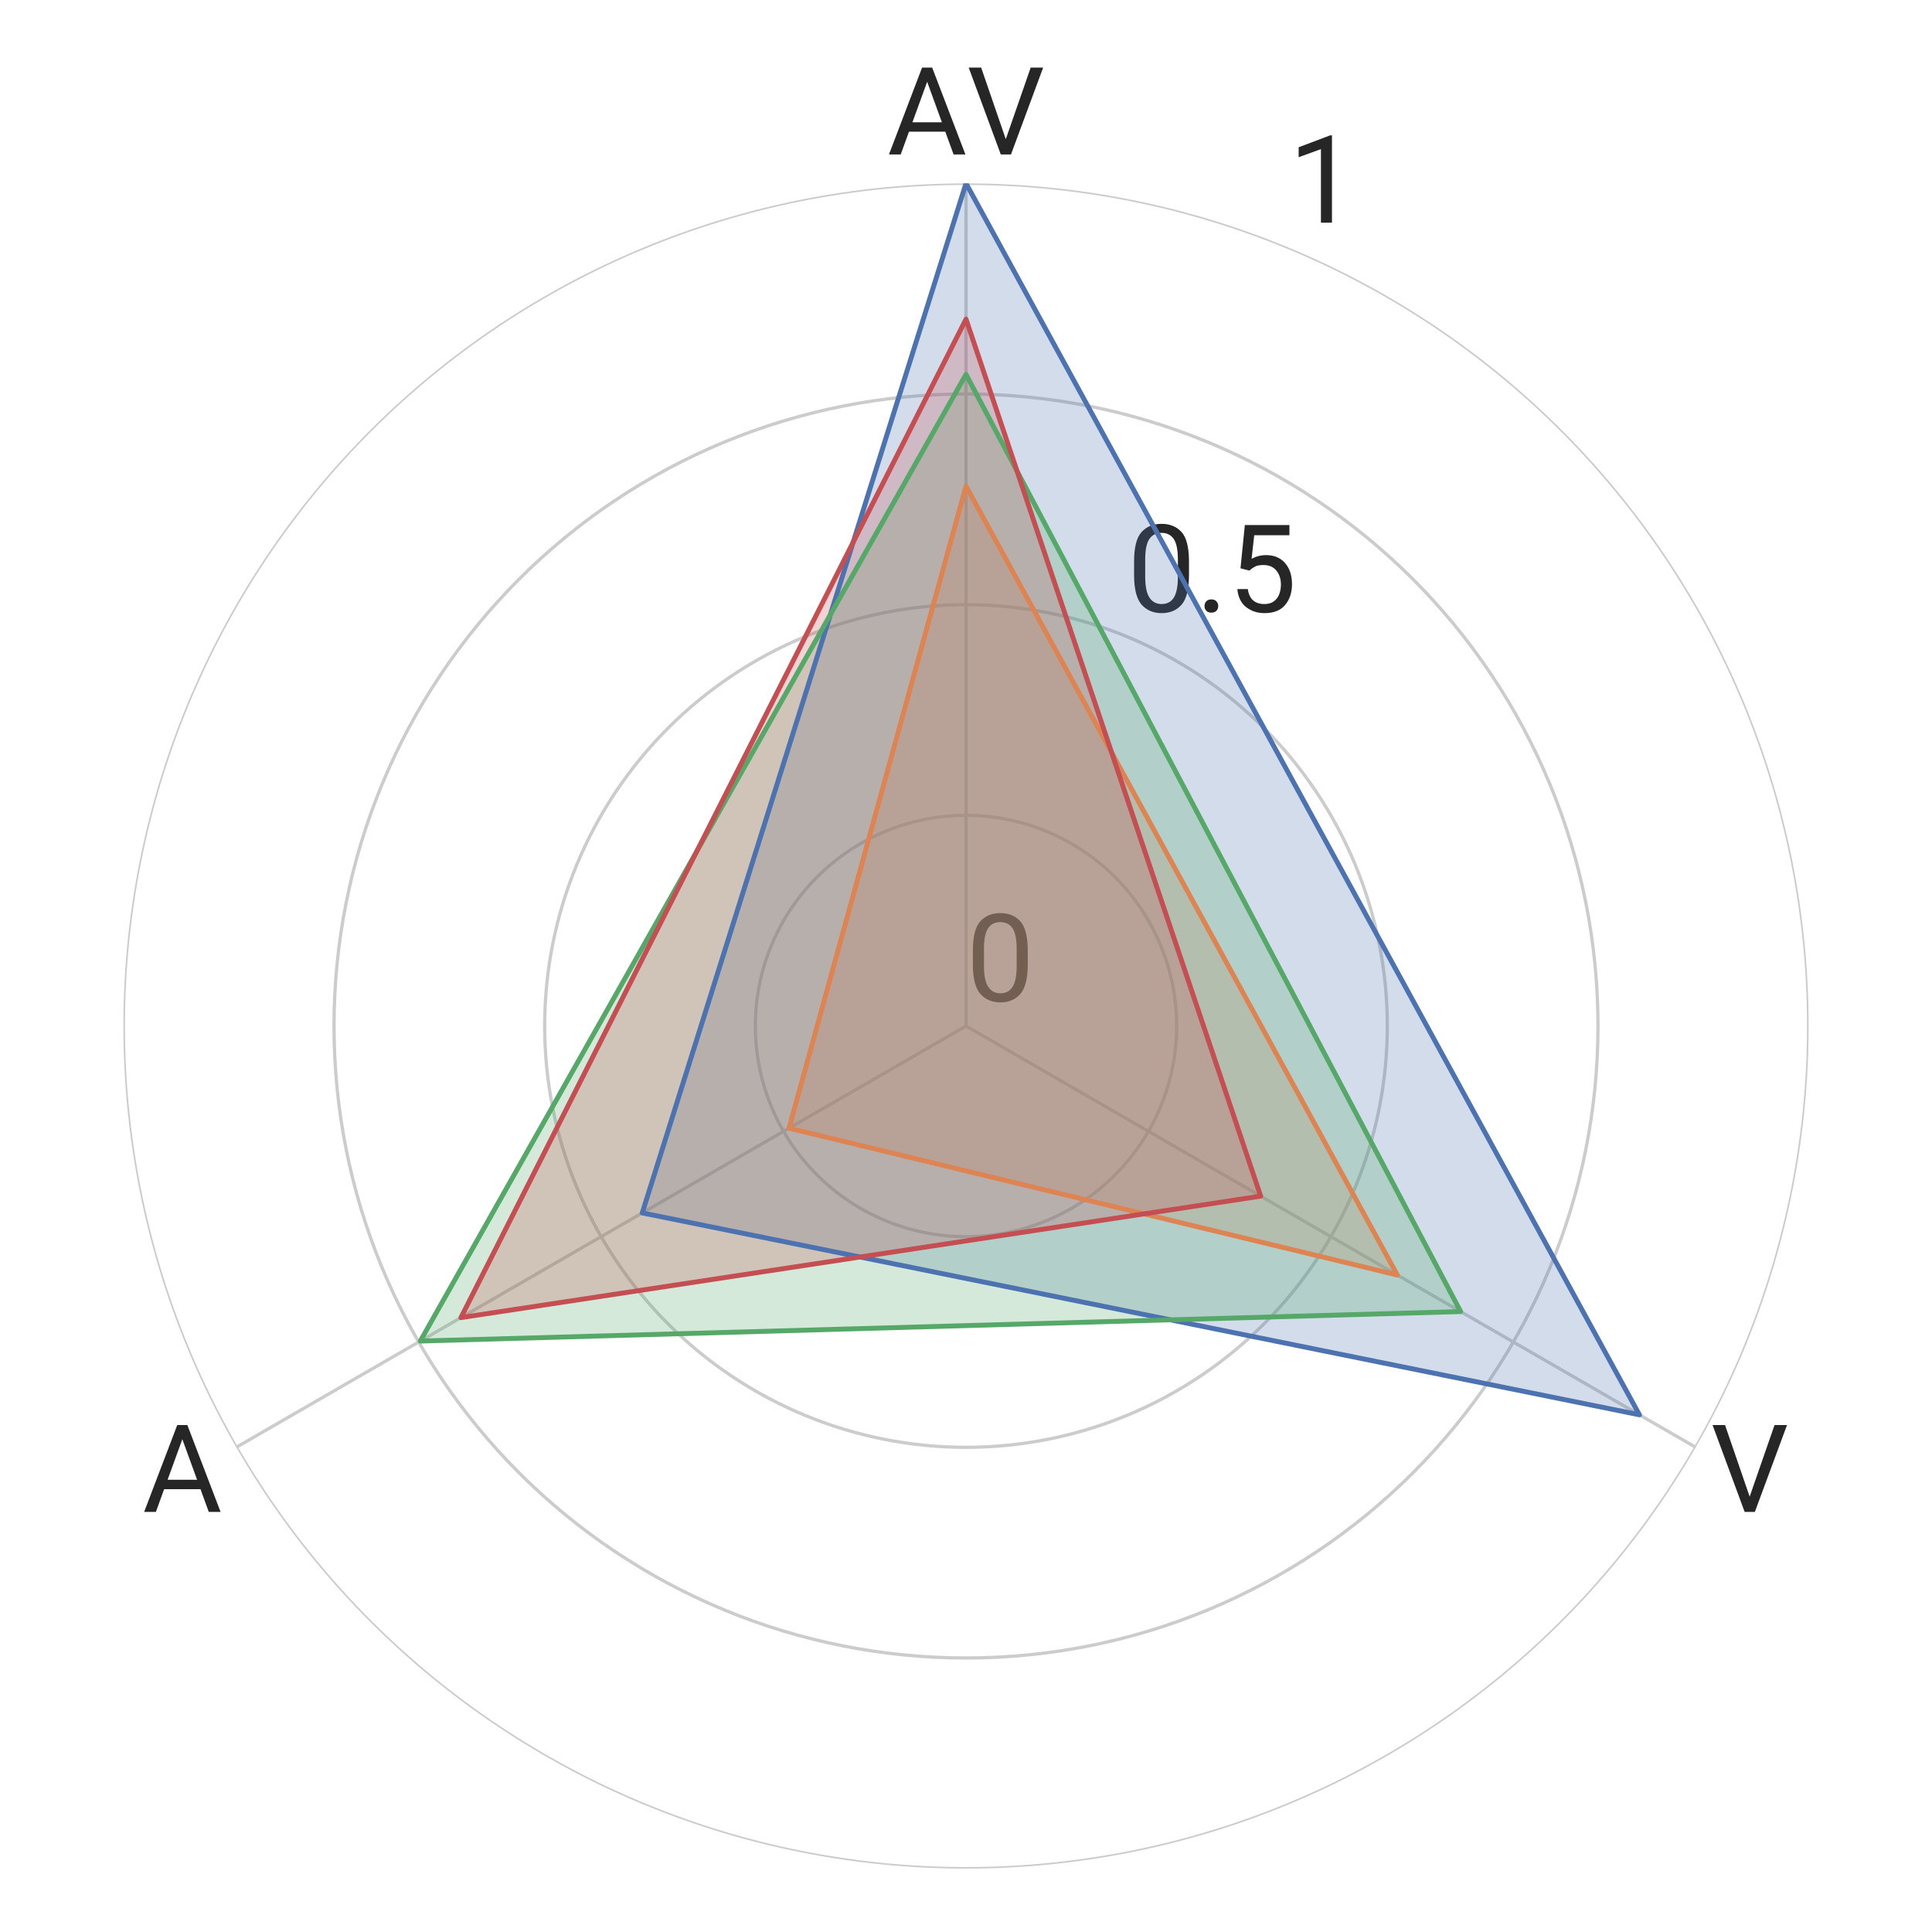
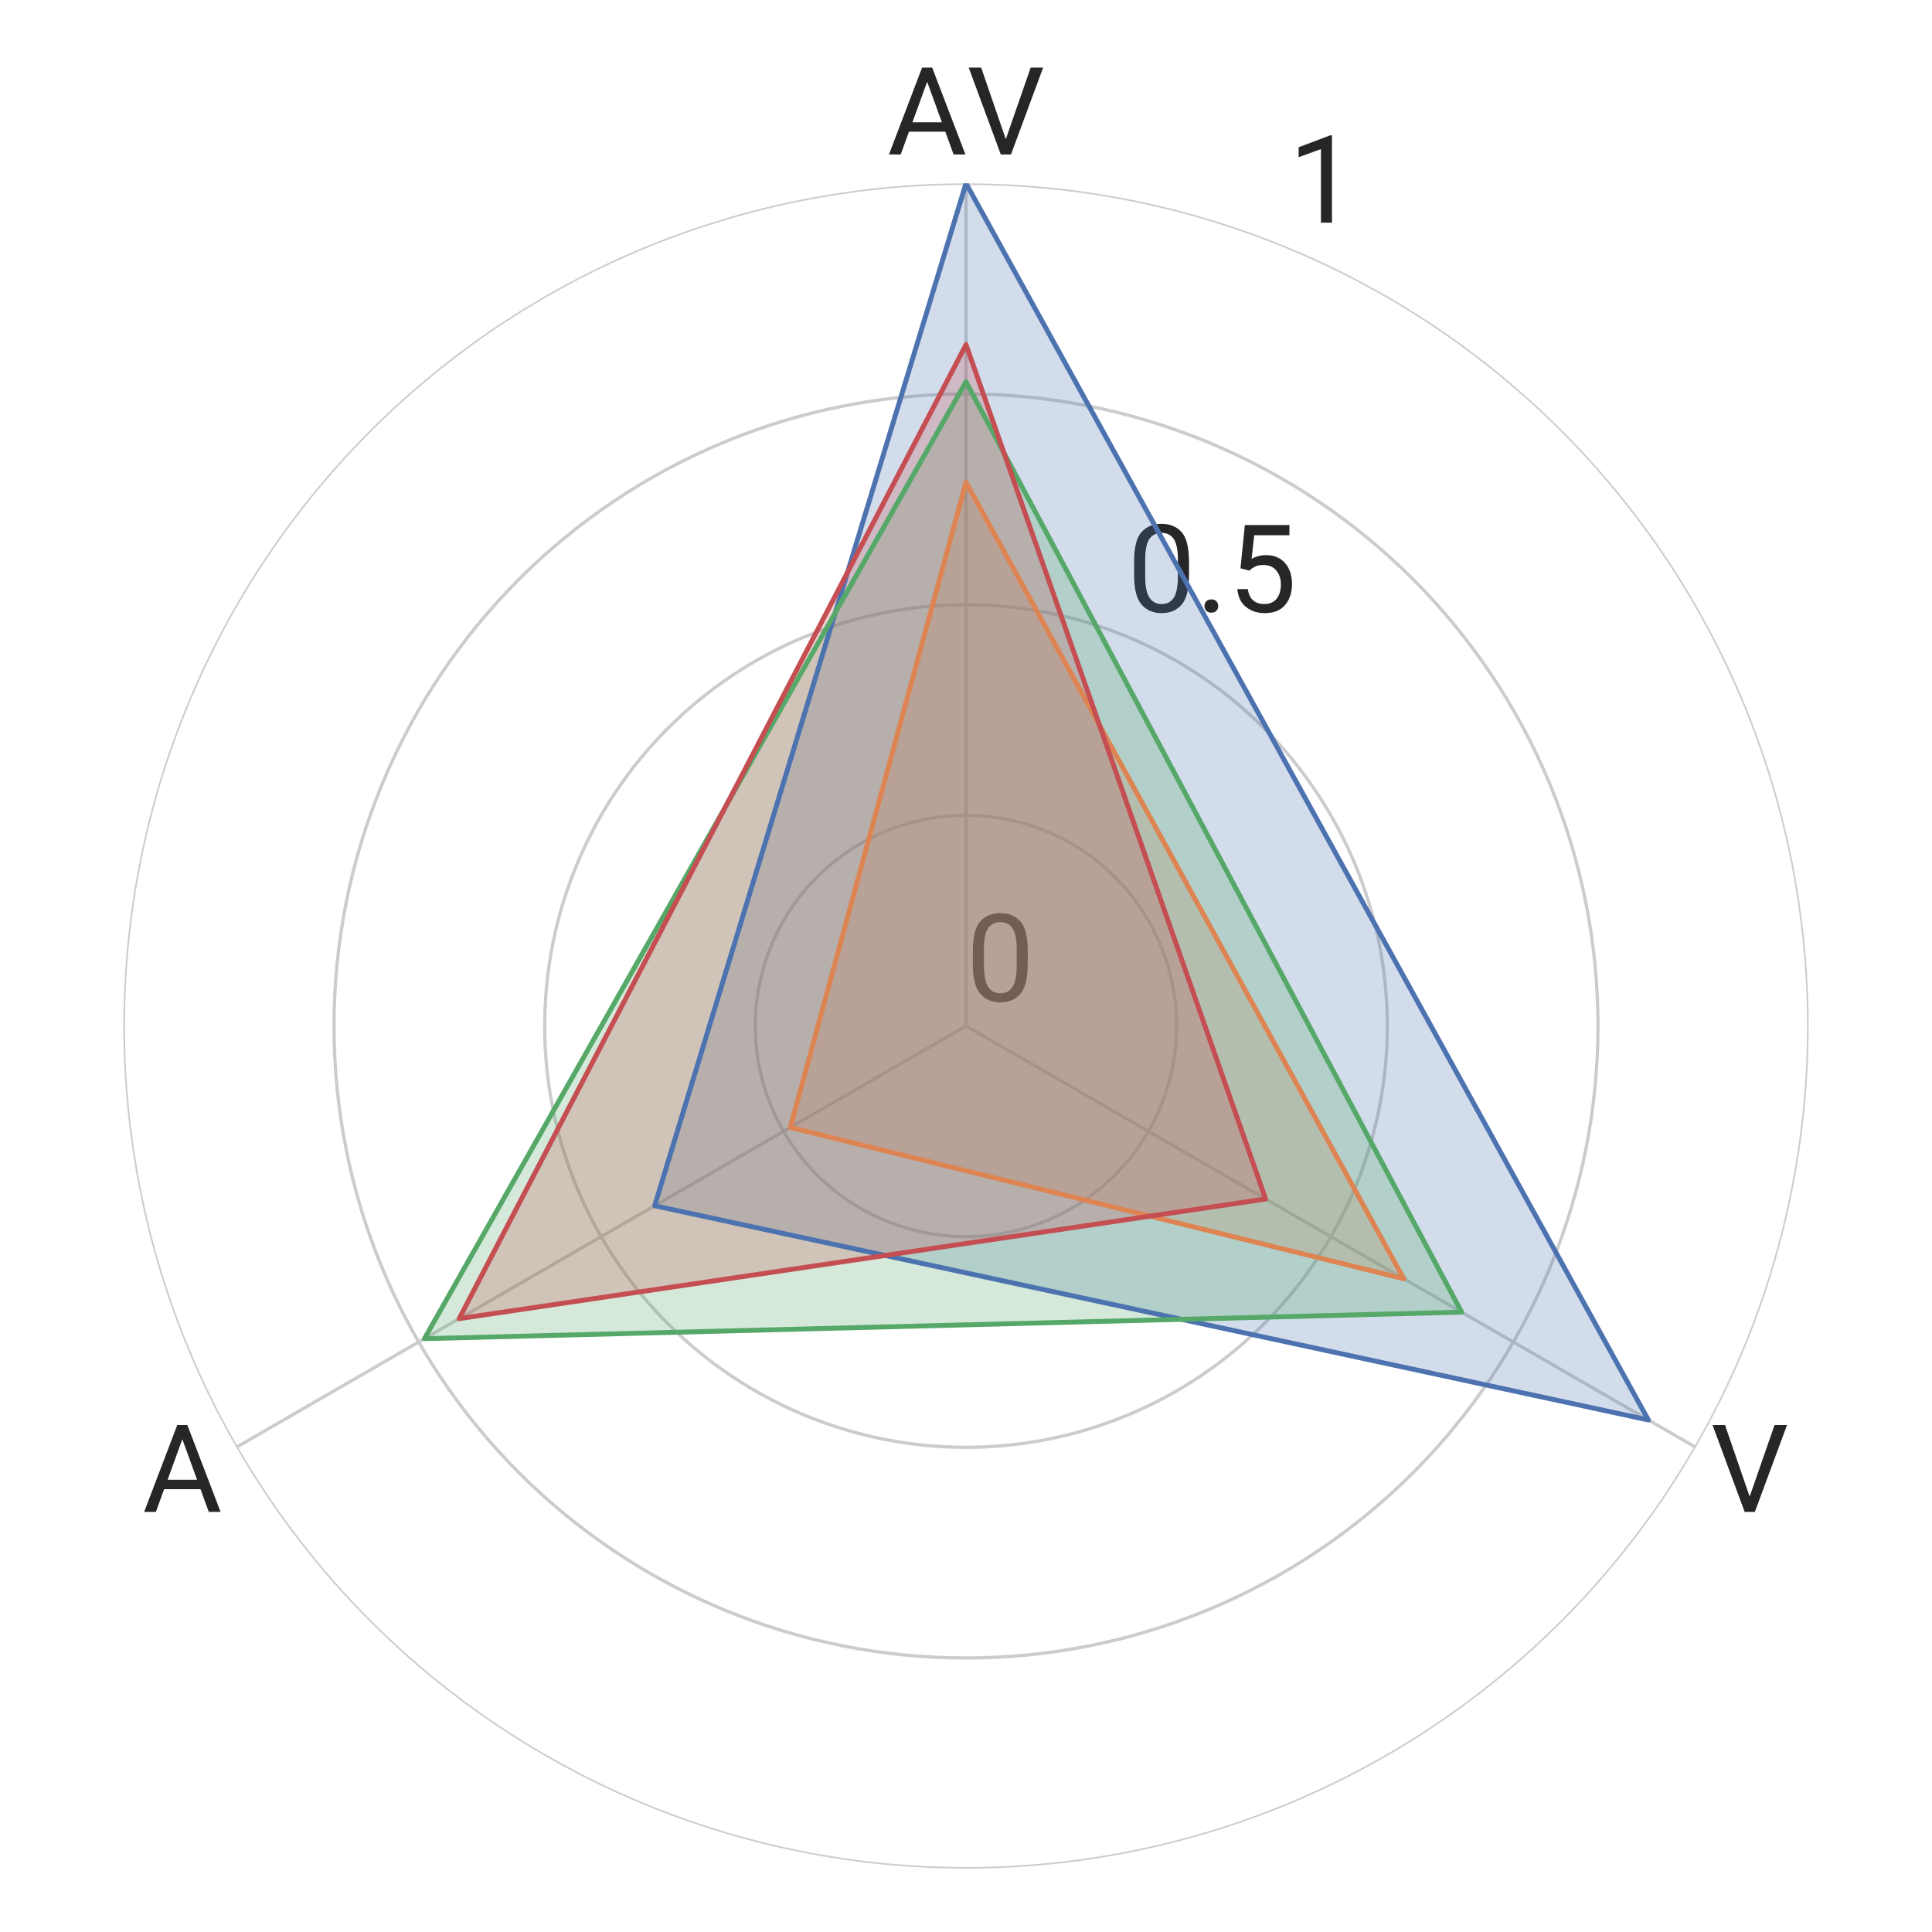
<svg xmlns="http://www.w3.org/2000/svg" xmlns:xlink="http://www.w3.org/1999/xlink" width="474.272pt" height="474.272pt" viewBox="0 0 474.272 474.272" version="1.1">
  <defs>
    <style type="text/css">*{stroke-linejoin: round; stroke-linecap: butt}</style>
  </defs>
  <g id="figure_1">
    <g id="patch_1">
      <path d="M 0 474.272  L 474.272 474.272  L 474.272 0  L 0 0  z " style="fill: #ffffff" />
    </g>
    <g id="axes_1">
      <g id="patch_2">
        <path d="M 443.99 251.866  C 443.99 224.702 438.639 197.802 428.244 172.706  C 417.849 147.61 402.611 124.806 383.404 105.598  C 364.196 86.39 341.392 71.153 316.296 60.758  C 291.199 50.363 264.3 45.012 237.136 45.012  C 209.972 45.012 183.072 50.363 157.976 60.758  C 132.88 71.153 110.076 86.39 90.868 105.598  C 71.66 124.806 56.423 147.61 46.028 172.706  C 35.633 197.802 30.282 224.702 30.282 251.866  C 30.282 279.03 35.633 305.929 46.028 331.026  C 56.423 356.122 71.66 378.926 90.868 398.134  C 110.076 417.341 132.88 432.579 157.976 442.974  C 183.072 453.369 209.972 458.72 237.136 458.72  C 264.3 458.72 291.199 453.369 316.296 442.974  C 341.392 432.579 364.196 417.341 383.404 398.134  C 402.611 378.926 417.849 356.122 428.244 331.026  C 438.639 305.929 443.99 279.03 443.99 251.866  M 237.136 251.866  C 237.136 251.866 237.136 251.866 237.136 251.866  C 237.136 251.866 237.136 251.866 237.136 251.866  C 237.136 251.866 237.136 251.866 237.136 251.866  C 237.136 251.866 237.136 251.866 237.136 251.866  C 237.136 251.866 237.136 251.866 237.136 251.866  C 237.136 251.866 237.136 251.866 237.136 251.866  C 237.136 251.866 237.136 251.866 237.136 251.866  C 237.136 251.866 237.136 251.866 237.136 251.866  C 237.136 251.866 237.136 251.866 237.136 251.866  C 237.136 251.866 237.136 251.866 237.136 251.866  C 237.136 251.866 237.136 251.866 237.136 251.866  C 237.136 251.866 237.136 251.866 237.136 251.866  C 237.136 251.866 237.136 251.866 237.136 251.866  C 237.136 251.866 237.136 251.866 237.136 251.866  C 237.136 251.866 237.136 251.866 237.136 251.866  C 237.136 251.866 237.136 251.866 237.136 251.866  z " style="fill: #ffffff" />
      </g>
      <g id="matplotlib.axis_1">
        <g id="xtick_1">
          <g id="line2d_1">
-             <path d="M 237.136 251.866  L 237.136 45.012  " clip-path="url(#p05f97a4e17)" style="fill: none; stroke: #cccccc; stroke-width: 0.8; stroke-linecap: round" />
+             <path d="M 237.136 251.866  L 237.136 45.012  " clip-path="url(#p0ae3129096)" style="fill: none; stroke: #cccccc; stroke-width: 0.8; stroke-linecap: round" />
          </g>
          <g id="text_1">
            <g style="fill: #262626" transform="translate(217.8 37.91513) scale(0.3 -0.3)">
              <defs>
                <path id="Roboto-Regular-41" d="M 91 0  L 1825 4550  L 2353 4550  L 4094 0  L 3475 0  L 3041 1191  L 1138 1191  L 706 0  L 91 0  z M 1319 1684  L 2863 1684  L 2091 3806  L 1319 1684  z " transform="scale(0.015625)" />
                <path id="Roboto-Regular-56" d="M 3991 4550  L 2306 0  L 1772 0  L 91 4550  L 744 4550  L 2034 800  L 3338 4550  L 3991 4550  z " transform="scale(0.015625)" />
              </defs>
              <use xlink:href="#Roboto-Regular-41" />
              <use xlink:href="#Roboto-Regular-56" transform="translate(65.23438 0)" />
            </g>
          </g>
        </g>
        <g id="xtick_2">
          <g id="line2d_2">
-             <path d="M 237.136 251.866  L 416.277 355.293  " clip-path="url(#p05f97a4e17)" style="fill: none; stroke: #cccccc; stroke-width: 0.8; stroke-linecap: round" />
+             <path d="M 237.136 251.866  L 416.277 355.293  " clip-path="url(#p0ae3129096)" style="fill: none; stroke: #cccccc; stroke-width: 0.8; stroke-linecap: round" />
          </g>
          <g id="text_2">
            <g style="fill: #262626" transform="translate(419.9761 371.146) scale(0.3 -0.3)">
              <use xlink:href="#Roboto-Regular-56" />
            </g>
          </g>
        </g>
        <g id="xtick_3">
          <g id="line2d_3">
-             <path d="M 237.136 251.866  L 57.995 355.293  " clip-path="url(#p05f97a4e17)" style="fill: none; stroke: #cccccc; stroke-width: 0.8; stroke-linecap: round" />
+             <path d="M 237.136 251.866  L 57.995 355.293  " clip-path="url(#p0ae3129096)" style="fill: none; stroke: #cccccc; stroke-width: 0.8; stroke-linecap: round" />
          </g>
          <g id="text_3">
            <g style="fill: #262626" transform="translate(34.95983 371.146) scale(0.3 -0.3)">
              <use xlink:href="#Roboto-Regular-41" />
            </g>
          </g>
        </g>
      </g>
      <g id="matplotlib.axis_2">
        <g id="ytick_1">
          <g id="line2d_4">
-             <path d="M 237.136 251.866  C 237.136 251.866 237.136 251.866 237.136 251.866  C 237.136 251.866 237.136 251.866 237.136 251.866  C 237.136 251.866 237.136 251.866 237.136 251.866  C 237.136 251.866 237.136 251.866 237.136 251.866  C 237.136 251.866 237.136 251.866 237.136 251.866  C 237.136 251.866 237.136 251.866 237.136 251.866  C 237.136 251.866 237.136 251.866 237.136 251.866  C 237.136 251.866 237.136 251.866 237.136 251.866  C 237.136 251.866 237.136 251.866 237.136 251.866  C 237.136 251.866 237.136 251.866 237.136 251.866  C 237.136 251.866 237.136 251.866 237.136 251.866  C 237.136 251.866 237.136 251.866 237.136 251.866  C 237.136 251.866 237.136 251.866 237.136 251.866  C 237.136 251.866 237.136 251.866 237.136 251.866  C 237.136 251.866 237.136 251.866 237.136 251.866  C 237.136 251.866 237.136 251.866 237.136 251.866  " clip-path="url(#p05f97a4e17)" style="fill: none; stroke: #cccccc; stroke-width: 0.8; stroke-linecap: round" />
+             <path d="M 237.136 251.866  C 237.136 251.866 237.136 251.866 237.136 251.866  C 237.136 251.866 237.136 251.866 237.136 251.866  C 237.136 251.866 237.136 251.866 237.136 251.866  C 237.136 251.866 237.136 251.866 237.136 251.866  C 237.136 251.866 237.136 251.866 237.136 251.866  C 237.136 251.866 237.136 251.866 237.136 251.866  C 237.136 251.866 237.136 251.866 237.136 251.866  C 237.136 251.866 237.136 251.866 237.136 251.866  C 237.136 251.866 237.136 251.866 237.136 251.866  C 237.136 251.866 237.136 251.866 237.136 251.866  C 237.136 251.866 237.136 251.866 237.136 251.866  C 237.136 251.866 237.136 251.866 237.136 251.866  C 237.136 251.866 237.136 251.866 237.136 251.866  C 237.136 251.866 237.136 251.866 237.136 251.866  C 237.136 251.866 237.136 251.866 237.136 251.866  C 237.136 251.866 237.136 251.866 237.136 251.866  " clip-path="url(#p0ae3129096)" style="fill: none; stroke: #cccccc; stroke-width: 0.8; stroke-linecap: round" />
          </g>
          <g id="text_4">
            <g style="fill: #262626" transform="translate(237.1359 245.7722) scale(0.3 -0.3)">
              <defs>
                <path id="Roboto-Regular-30" d="M 3234 1944  Q 3234 825 2848 381  Q 2463 -63 1800 -63  Q 1156 -63 764 368  Q 372 800 359 1872  L 359 2638  Q 359 3753 750 4183  Q 1141 4613 1794 4613  Q 2447 4613 2834 4195  Q 3222 3778 3234 2709  L 3234 1944  z M 2653 2734  Q 2653 3503 2434 3822  Q 2216 4141 1794 4141  Q 1388 4141 1167 3831  Q 947 3522 941 2778  L 941 1850  Q 941 1088 1164 750  Q 1388 413 1800 413  Q 2222 413 2436 745  Q 2650 1078 2653 1825  L 2653 2734  z " transform="scale(0.015625)" />
              </defs>
              <use xlink:href="#Roboto-Regular-30" />
            </g>
          </g>
        </g>
        <g id="ytick_2">
          <g id="line2d_5">
-             <path d="M 237.136 200.152  C 243.927 200.152 250.652 201.49 256.926 204.089  C 263.2 206.688 268.901 210.497 273.703 215.299  C 278.505 220.101 282.314 225.802 284.913 232.076  C 287.512 238.35 288.849 245.075 288.849 251.866  C 288.849 258.657 287.512 265.382 284.913 271.656  C 282.314 277.93 278.505 283.631 273.703 288.433  C 268.901 293.235 263.2 297.044 256.926 299.643  C 250.652 302.242 243.927 303.579 237.136 303.579  C 230.345 303.579 223.62 302.242 217.346 299.643  C 211.072 297.044 205.371 293.235 200.569 288.433  C 195.767 283.631 191.958 277.93 189.359 271.656  C 186.76 265.382 185.422 258.657 185.422 251.866  C 185.422 245.075 186.76 238.35 189.359 232.076  C 191.958 225.802 195.767 220.101 200.569 215.299  C 205.371 210.497 211.072 206.688 217.346 204.089  C 223.62 201.49 230.345 200.152 237.136 200.152  " clip-path="url(#p05f97a4e17)" style="fill: none; stroke: #cccccc; stroke-width: 0.8; stroke-linecap: round" />
+             <path d="M 237.136 200.152  C 243.927 200.152 250.652 201.49 256.926 204.089  C 263.2 206.688 268.901 210.497 273.703 215.299  C 278.505 220.101 282.314 225.802 284.913 232.076  C 287.512 238.35 288.849 245.075 288.849 251.866  C 288.849 258.657 287.512 265.382 284.913 271.656  C 282.314 277.93 278.505 283.631 273.703 288.433  C 268.901 293.235 263.2 297.044 256.926 299.643  C 250.652 302.242 243.927 303.579 237.136 303.579  C 230.345 303.579 223.62 302.242 217.346 299.643  C 211.072 297.044 205.371 293.235 200.569 288.433  C 195.767 283.631 191.958 277.93 189.359 271.656  C 186.76 265.382 185.422 258.657 185.422 251.866  C 185.422 245.075 186.76 238.35 189.359 232.076  C 191.958 225.802 195.767 220.101 200.569 215.299  C 205.371 210.497 211.072 206.688 217.346 204.089  C 223.62 201.49 230.345 200.152 237.136 200.152  " clip-path="url(#p0ae3129096)" style="fill: none; stroke: #cccccc; stroke-width: 0.8; stroke-linecap: round" />
          </g>
        </g>
        <g id="ytick_3">
          <g id="line2d_6">
-             <path d="M 237.136 148.439  C 250.718 148.439 264.168 151.114 276.716 156.312  C 289.264 161.509 300.666 169.128 310.27 178.732  C 319.874 188.336 327.492 199.738 332.69 212.286  C 337.888 224.834 340.563 238.284 340.563 251.866  C 340.563 265.448 337.888 278.898 332.69 291.446  C 327.492 303.994 319.874 315.396 310.27 325  C 300.666 334.604 289.264 342.222 276.716 347.42  C 264.168 352.618 250.718 355.293 237.136 355.293  C 223.554 355.293 210.104 352.618 197.556 347.42  C 185.008 342.222 173.606 334.604 164.002 325  C 154.398 315.396 146.779 303.994 141.582 291.446  C 136.384 278.898 133.709 265.448 133.709 251.866  C 133.709 238.284 136.384 224.834 141.582 212.286  C 146.779 199.738 154.398 188.336 164.002 178.732  C 173.606 169.128 185.008 161.509 197.556 156.312  C 210.104 151.114 223.554 148.439 237.136 148.439  " clip-path="url(#p05f97a4e17)" style="fill: none; stroke: #cccccc; stroke-width: 0.8; stroke-linecap: round" />
+             <path d="M 237.136 148.439  C 250.718 148.439 264.168 151.114 276.716 156.312  C 289.264 161.509 300.666 169.128 310.27 178.732  C 319.874 188.336 327.492 199.738 332.69 212.286  C 337.888 224.834 340.563 238.284 340.563 251.866  C 340.563 265.448 337.888 278.898 332.69 291.446  C 327.492 303.994 319.874 315.396 310.27 325  C 300.666 334.604 289.264 342.222 276.716 347.42  C 264.168 352.618 250.718 355.293 237.136 355.293  C 223.554 355.293 210.104 352.618 197.556 347.42  C 185.008 342.222 173.606 334.604 164.002 325  C 154.398 315.396 146.779 303.994 141.582 291.446  C 136.384 278.898 133.709 265.448 133.709 251.866  C 133.709 238.284 136.384 224.834 141.582 212.286  C 146.779 199.738 154.398 188.336 164.002 178.732  C 173.606 169.128 185.008 161.509 197.556 156.312  C 210.104 151.114 223.554 148.439 237.136 148.439  " clip-path="url(#p0ae3129096)" style="fill: none; stroke: #cccccc; stroke-width: 0.8; stroke-linecap: round" />
          </g>
          <g id="text_5">
            <g style="fill: #262626" transform="translate(276.7157 150.2181) scale(0.3 -0.3)">
              <defs>
                <path id="Roboto-Regular-2e" d="M 450 306  Q 450 453 542 554  Q 634 656 809 656  Q 984 656 1076 554  Q 1169 453 1169 306  Q 1169 163 1076 62  Q 984 -38 809 -38  Q 634 -38 542 62  Q 450 163 450 306  z " transform="scale(0.015625)" />
                <path id="Roboto-Regular-35" d="M 1109 2166  L 647 2284  L 875 4550  L 3209 4550  L 3209 4016  L 1366 4016  L 1228 2778  Q 1572 2975 1988 2975  Q 2616 2975 2980 2561  Q 3344 2147 3344 1450  Q 3344 797 2987 367  Q 2631 -63 1903 -63  Q 1350 -63 947 248  Q 544 559 481 1197  L 1031 1197  Q 1141 413 1903 413  Q 2313 413 2538 691  Q 2763 969 2763 1444  Q 2763 1872 2527 2164  Q 2291 2456 1853 2456  Q 1563 2456 1413 2378  Q 1263 2300 1109 2166  z " transform="scale(0.015625)" />
              </defs>
              <use xlink:href="#Roboto-Regular-30" />
              <use xlink:href="#Roboto-Regular-2e" transform="translate(56.20117 0)" />
              <use xlink:href="#Roboto-Regular-35" transform="translate(82.56836 0)" />
            </g>
          </g>
        </g>
        <g id="ytick_4">
          <g id="line2d_7">
-             <path d="M 237.136 96.725  C 257.509 96.725 277.684 100.738 296.506 108.535  C 315.328 116.331 332.431 127.759 346.837 142.165  C 361.243 156.571 372.671 173.674 380.467 192.496  C 388.263 211.318 392.276 231.493 392.276 251.866  C 392.276 272.239 388.263 292.414 380.467 311.236  C 372.671 330.058 361.243 347.161 346.837 361.567  C 332.431 375.973 315.328 387.401 296.506 395.197  C 277.684 402.993 257.509 407.006 237.136 407.006  C 216.763 407.006 196.588 402.993 177.766 395.197  C 158.944 387.401 141.841 375.973 127.435 361.567  C 113.029 347.161 101.601 330.058 93.805 311.236  C 86.008 292.414 81.995 272.239 81.995 251.866  C 81.995 231.493 86.008 211.318 93.805 192.496  C 101.601 173.674 113.029 156.571 127.435 142.165  C 141.841 127.759 158.944 116.331 177.766 108.535  C 196.588 100.738 216.763 96.725 237.136 96.725  " clip-path="url(#p05f97a4e17)" style="fill: none; stroke: #cccccc; stroke-width: 0.8; stroke-linecap: round" />
+             <path d="M 237.136 96.725  C 257.509 96.725 277.684 100.738 296.506 108.535  C 315.328 116.331 332.431 127.759 346.837 142.165  C 361.243 156.571 372.671 173.674 380.467 192.496  C 388.263 211.318 392.276 231.493 392.276 251.866  C 392.276 272.239 388.263 292.414 380.467 311.236  C 372.671 330.058 361.243 347.161 346.837 361.567  C 332.431 375.973 315.328 387.401 296.506 395.197  C 277.684 402.993 257.509 407.006 237.136 407.006  C 216.763 407.006 196.588 402.993 177.766 395.197  C 158.944 387.401 141.841 375.973 127.435 361.567  C 113.029 347.161 101.601 330.058 93.805 311.236  C 86.008 292.414 81.995 272.239 81.995 251.866  C 81.995 231.493 86.008 211.318 93.805 192.496  C 101.601 173.674 113.029 156.571 127.435 142.165  C 141.841 127.759 158.944 116.331 177.766 108.535  C 196.588 100.738 216.763 96.725 237.136 96.725  " clip-path="url(#p0ae3129096)" style="fill: none; stroke: #cccccc; stroke-width: 0.8; stroke-linecap: round" />
          </g>
        </g>
        <g id="ytick_5">
          <g id="line2d_8">
-             <path d="M 237.136 45.012  C 264.3 45.012 291.199 50.363 316.296 60.758  C 341.392 71.153 364.196 86.39 383.404 105.598  C 402.611 124.806 417.849 147.61 428.244 172.706  C 438.639 197.802 443.99 224.702 443.99 251.866  C 443.99 279.03 438.639 305.929 428.244 331.026  C 417.849 356.122 402.611 378.926 383.404 398.134  C 364.196 417.341 341.392 432.579 316.296 442.974  C 291.199 453.369 264.3 458.72 237.136 458.72  C 209.972 458.72 183.072 453.369 157.976 442.974  C 132.88 432.579 110.076 417.341 90.868 398.134  C 71.66 378.926 56.423 356.122 46.028 331.026  C 35.633 305.929 30.282 279.03 30.282 251.866  C 30.282 224.702 35.633 197.802 46.028 172.706  C 56.423 147.61 71.66 124.806 90.868 105.598  C 110.076 86.39 132.88 71.153 157.976 60.758  C 183.072 50.363 209.972 45.012 237.136 45.012  " clip-path="url(#p05f97a4e17)" style="fill: none; stroke: #cccccc; stroke-width: 0.8; stroke-linecap: round" />
+             <path d="M 237.136 45.012  C 264.3 45.012 291.199 50.363 316.296 60.758  C 341.392 71.153 364.196 86.39 383.404 105.598  C 402.611 124.806 417.849 147.61 428.244 172.706  C 438.639 197.802 443.99 224.702 443.99 251.866  C 443.99 279.03 438.639 305.929 428.244 331.026  C 417.849 356.122 402.611 378.926 383.404 398.134  C 364.196 417.341 341.392 432.579 316.296 442.974  C 291.199 453.369 264.3 458.72 237.136 458.72  C 209.972 458.72 183.072 453.369 157.976 442.974  C 132.88 432.579 110.076 417.341 90.868 398.134  C 71.66 378.926 56.423 356.122 46.028 331.026  C 35.633 305.929 30.282 279.03 30.282 251.866  C 30.282 224.702 35.633 197.802 46.028 172.706  C 56.423 147.61 71.66 124.806 90.868 105.598  C 110.076 86.39 132.88 71.153 157.976 60.758  C 183.072 50.363 209.972 45.012 237.136 45.012  " clip-path="url(#p0ae3129096)" style="fill: none; stroke: #cccccc; stroke-width: 0.8; stroke-linecap: round" />
          </g>
          <g id="text_6">
            <g style="fill: #262626" transform="translate(316.2955 54.66407) scale(0.3 -0.3)">
              <defs>
                <path id="Roboto-Regular-31" d="M 2278 4575  L 2278 0  L 1700 0  L 1700 3853  L 534 3428  L 534 3950  L 2188 4575  L 2278 4575  z " transform="scale(0.015625)" />
              </defs>
              <use xlink:href="#Roboto-Regular-31" />
            </g>
          </g>
        </g>
      </g>
      <g id="patch_3">
-         <path d="M 237.136 45.012  L 402.449 347.309  L 157.66 297.752  z " clip-path="url(#p05f97a4e17)" style="fill: #4c72b0; opacity: 0.25; stroke: #4c72b0; stroke-width: 0.8; stroke-linejoin: miter" />
+         <path d="M 237.136 45.012  L 404.646 348.578  L 160.708 295.992  z " clip-path="url(#p0ae3129096)" style="fill: #4c72b0; opacity: 0.25; stroke: #4c72b0; stroke-width: 0.8; stroke-linejoin: miter" />
      </g>
      <g id="patch_4">
-         <path d="M 237.136 119.354  L 343.015 312.995  L 193.69 276.949  z " clip-path="url(#p05f97a4e17)" style="fill: #dd8452; opacity: 0.25; stroke: #dd8452; stroke-width: 0.8; stroke-linejoin: miter" />
+         <path d="M 237.136 118.395  L 344.598 313.909  L 194.011 276.764  z " clip-path="url(#p0ae3129096)" style="fill: #dd8452; opacity: 0.25; stroke: #dd8452; stroke-width: 0.8; stroke-linejoin: miter" />
      </g>
      <g id="patch_5">
-         <path d="M 237.136 91.903  L 358.56 321.97  L 103.176 329.208  z " clip-path="url(#p05f97a4e17)" style="fill: #55a868; opacity: 0.25; stroke: #55a868; stroke-width: 0.8; stroke-linejoin: miter" />
+         <path d="M 237.136 93.702  L 358.803 322.11  L 104.192 328.621  z " clip-path="url(#p0ae3129096)" style="fill: #55a868; opacity: 0.25; stroke: #55a868; stroke-width: 0.8; stroke-linejoin: miter" />
      </g>
      <g id="patch_6">
-         <path d="M 237.136 78.352  L 309.475 293.631  L 113.146 323.451  z " clip-path="url(#p05f97a4e17)" style="fill: #c44e52; opacity: 0.25; stroke: #c44e52; stroke-width: 0.8; stroke-linejoin: miter" />
+         <path d="M 237.136 84.6  L 310.692 294.334  L 112.71 323.703  z " clip-path="url(#p0ae3129096)" style="fill: #c44e52; opacity: 0.25; stroke: #c44e52; stroke-width: 0.8; stroke-linejoin: miter" />
      </g>
      <g id="line2d_9">
-         <path d="M 237.136 45.012  L 402.449 347.309  L 157.66 297.752  L 237.136 45.012  " clip-path="url(#p05f97a4e17)" style="fill: none; stroke: #4c72b0; stroke-width: 1.2; stroke-linecap: round" />
+         <path d="M 237.136 45.012  L 404.646 348.578  L 160.708 295.992  L 237.136 45.012  " clip-path="url(#p0ae3129096)" style="fill: none; stroke: #4c72b0; stroke-width: 1.2; stroke-linecap: round" />
      </g>
      <g id="line2d_10">
-         <path d="M 237.136 119.354  L 343.015 312.995  L 193.69 276.949  L 237.136 119.354  " clip-path="url(#p05f97a4e17)" style="fill: none; stroke: #dd8452; stroke-width: 1.2; stroke-linecap: round" />
+         <path d="M 237.136 118.395  L 344.598 313.909  L 194.011 276.764  L 237.136 118.395  " clip-path="url(#p0ae3129096)" style="fill: none; stroke: #dd8452; stroke-width: 1.2; stroke-linecap: round" />
      </g>
      <g id="line2d_11">
-         <path d="M 237.136 91.903  L 358.56 321.97  L 103.176 329.208  L 237.136 91.903  " clip-path="url(#p05f97a4e17)" style="fill: none; stroke: #55a868; stroke-width: 1.2; stroke-linecap: round" />
+         <path d="M 237.136 93.702  L 358.803 322.11  L 104.192 328.621  L 237.136 93.702  " clip-path="url(#p0ae3129096)" style="fill: none; stroke: #55a868; stroke-width: 1.2; stroke-linecap: round" />
      </g>
      <g id="line2d_12">
-         <path d="M 237.136 78.352  L 309.475 293.631  L 113.146 323.451  L 237.136 78.352  " clip-path="url(#p05f97a4e17)" style="fill: none; stroke: #c44e52; stroke-width: 1.2; stroke-linecap: round" />
+         <path d="M 237.136 84.6  L 310.692 294.334  L 112.71 323.703  L 237.136 84.6  " clip-path="url(#p0ae3129096)" style="fill: none; stroke: #c44e52; stroke-width: 1.2; stroke-linecap: round" />
      </g>
    </g>
  </g>
  <defs>
-     <clipPath id="p05f97a4e17">
+     <clipPath id="p0ae3129096">
      <path d="M 443.99 251.866  C 443.99 224.702 438.639 197.802 428.244 172.706  C 417.849 147.61 402.611 124.806 383.404 105.598  C 364.196 86.39 341.392 71.153 316.296 60.758  C 291.199 50.363 264.3 45.012 237.136 45.012  C 209.972 45.012 183.072 50.363 157.976 60.758  C 132.88 71.153 110.076 86.39 90.868 105.598  C 71.66 124.806 56.423 147.61 46.028 172.706  C 35.633 197.802 30.282 224.702 30.282 251.866  C 30.282 279.03 35.633 305.929 46.028 331.026  C 56.423 356.122 71.66 378.926 90.868 398.134  C 110.076 417.341 132.88 432.579 157.976 442.974  C 183.072 453.369 209.972 458.72 237.136 458.72  C 264.3 458.72 291.199 453.369 316.296 442.974  C 341.392 432.579 364.196 417.341 383.404 398.134  C 402.611 378.926 417.849 356.122 428.244 331.026  C 438.639 305.929 443.99 279.03 443.99 251.866  M 237.136 251.866  C 237.136 251.866 237.136 251.866 237.136 251.866  C 237.136 251.866 237.136 251.866 237.136 251.866  C 237.136 251.866 237.136 251.866 237.136 251.866  C 237.136 251.866 237.136 251.866 237.136 251.866  C 237.136 251.866 237.136 251.866 237.136 251.866  C 237.136 251.866 237.136 251.866 237.136 251.866  C 237.136 251.866 237.136 251.866 237.136 251.866  C 237.136 251.866 237.136 251.866 237.136 251.866  C 237.136 251.866 237.136 251.866 237.136 251.866  C 237.136 251.866 237.136 251.866 237.136 251.866  C 237.136 251.866 237.136 251.866 237.136 251.866  C 237.136 251.866 237.136 251.866 237.136 251.866  C 237.136 251.866 237.136 251.866 237.136 251.866  C 237.136 251.866 237.136 251.866 237.136 251.866  C 237.136 251.866 237.136 251.866 237.136 251.866  C 237.136 251.866 237.136 251.866 237.136 251.866  z " />
    </clipPath>
  </defs>
</svg>
